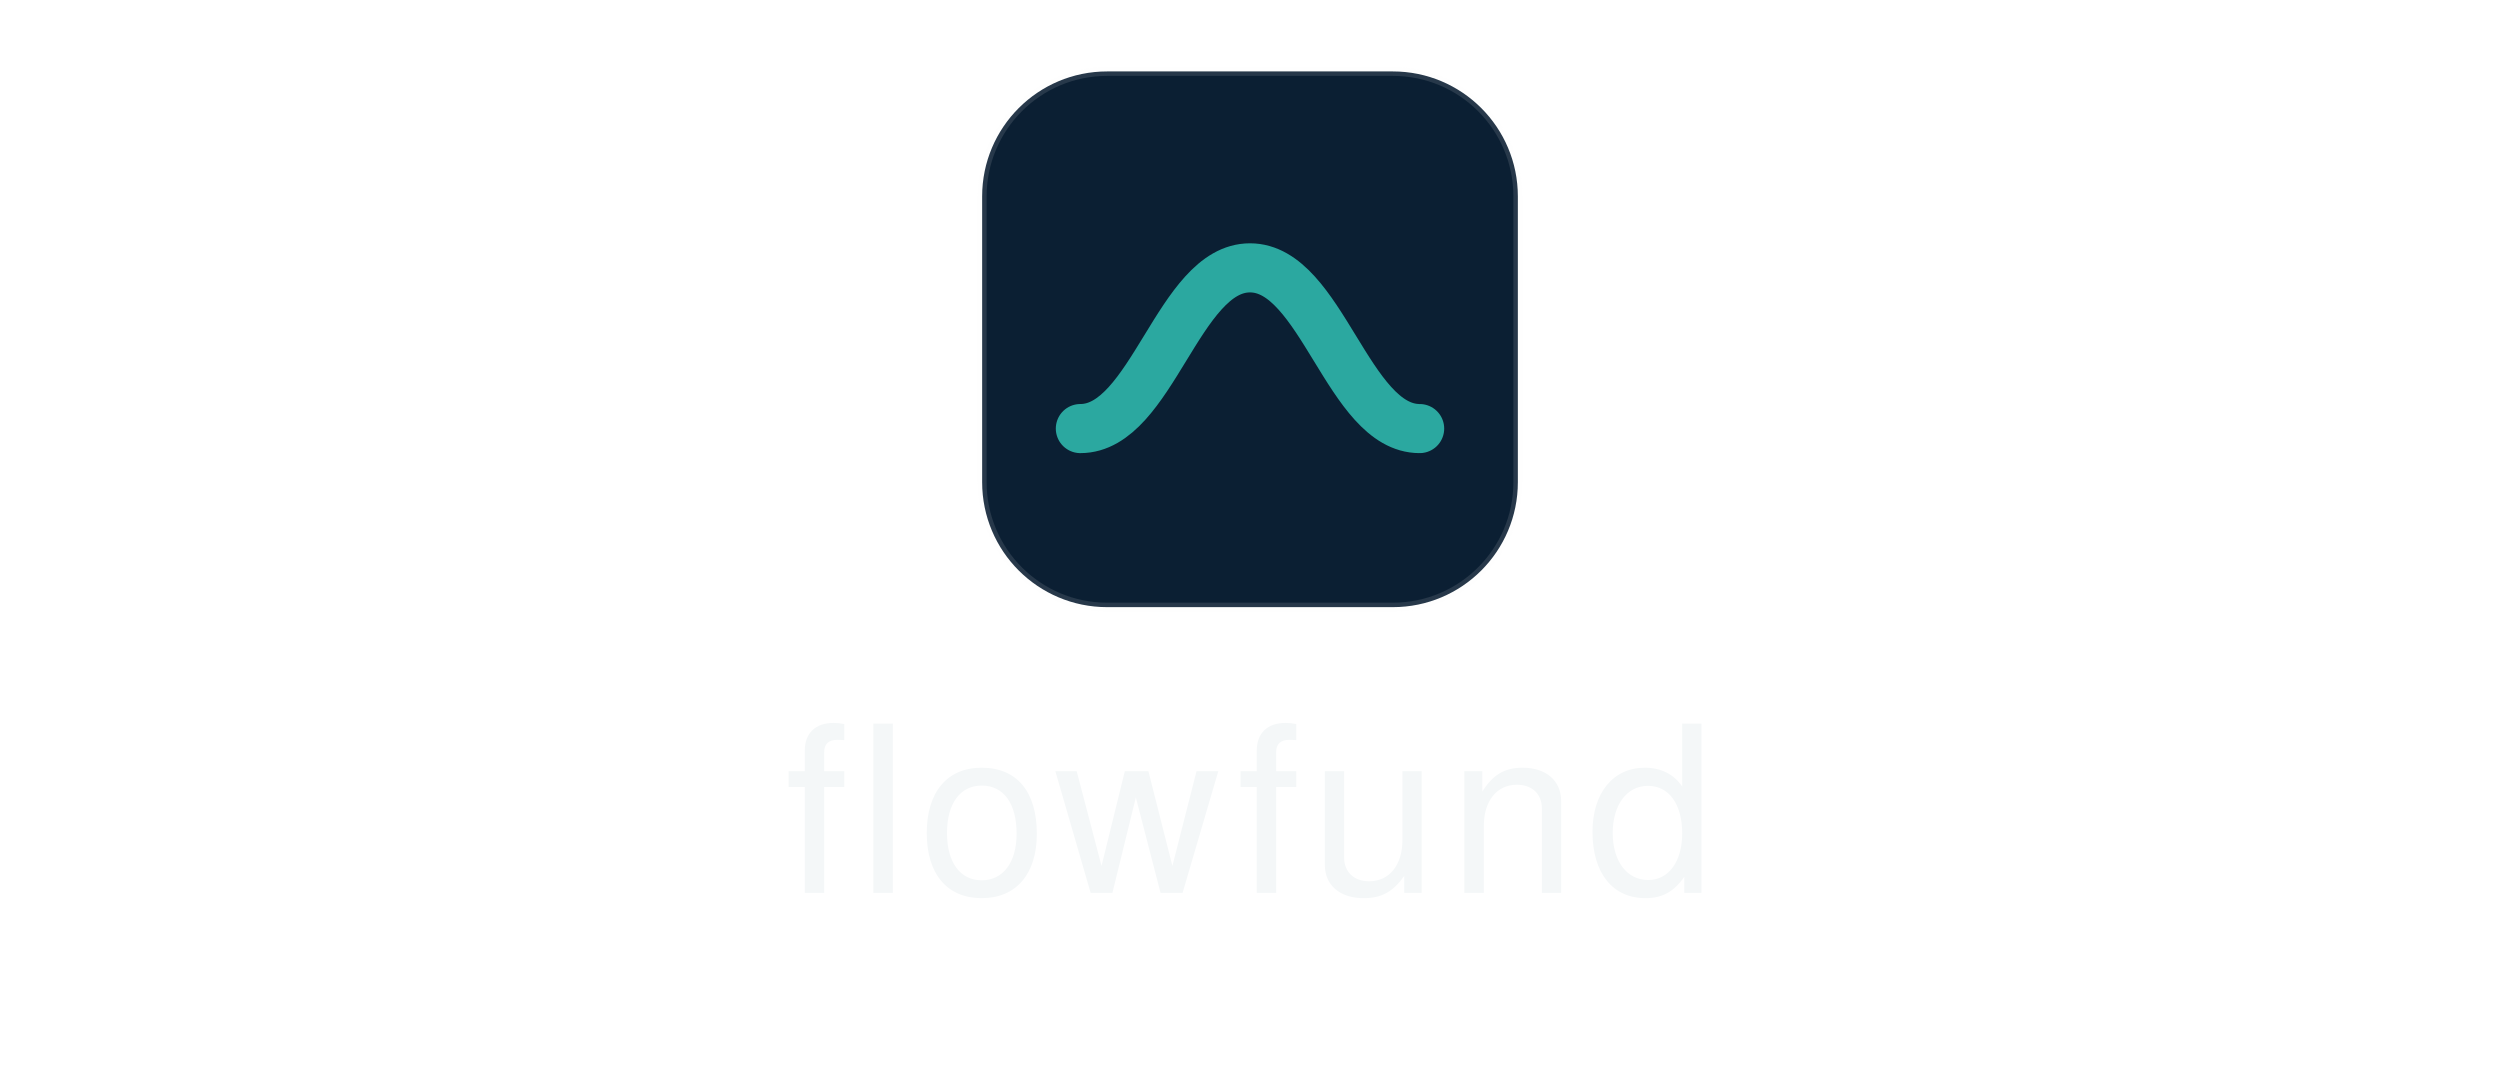
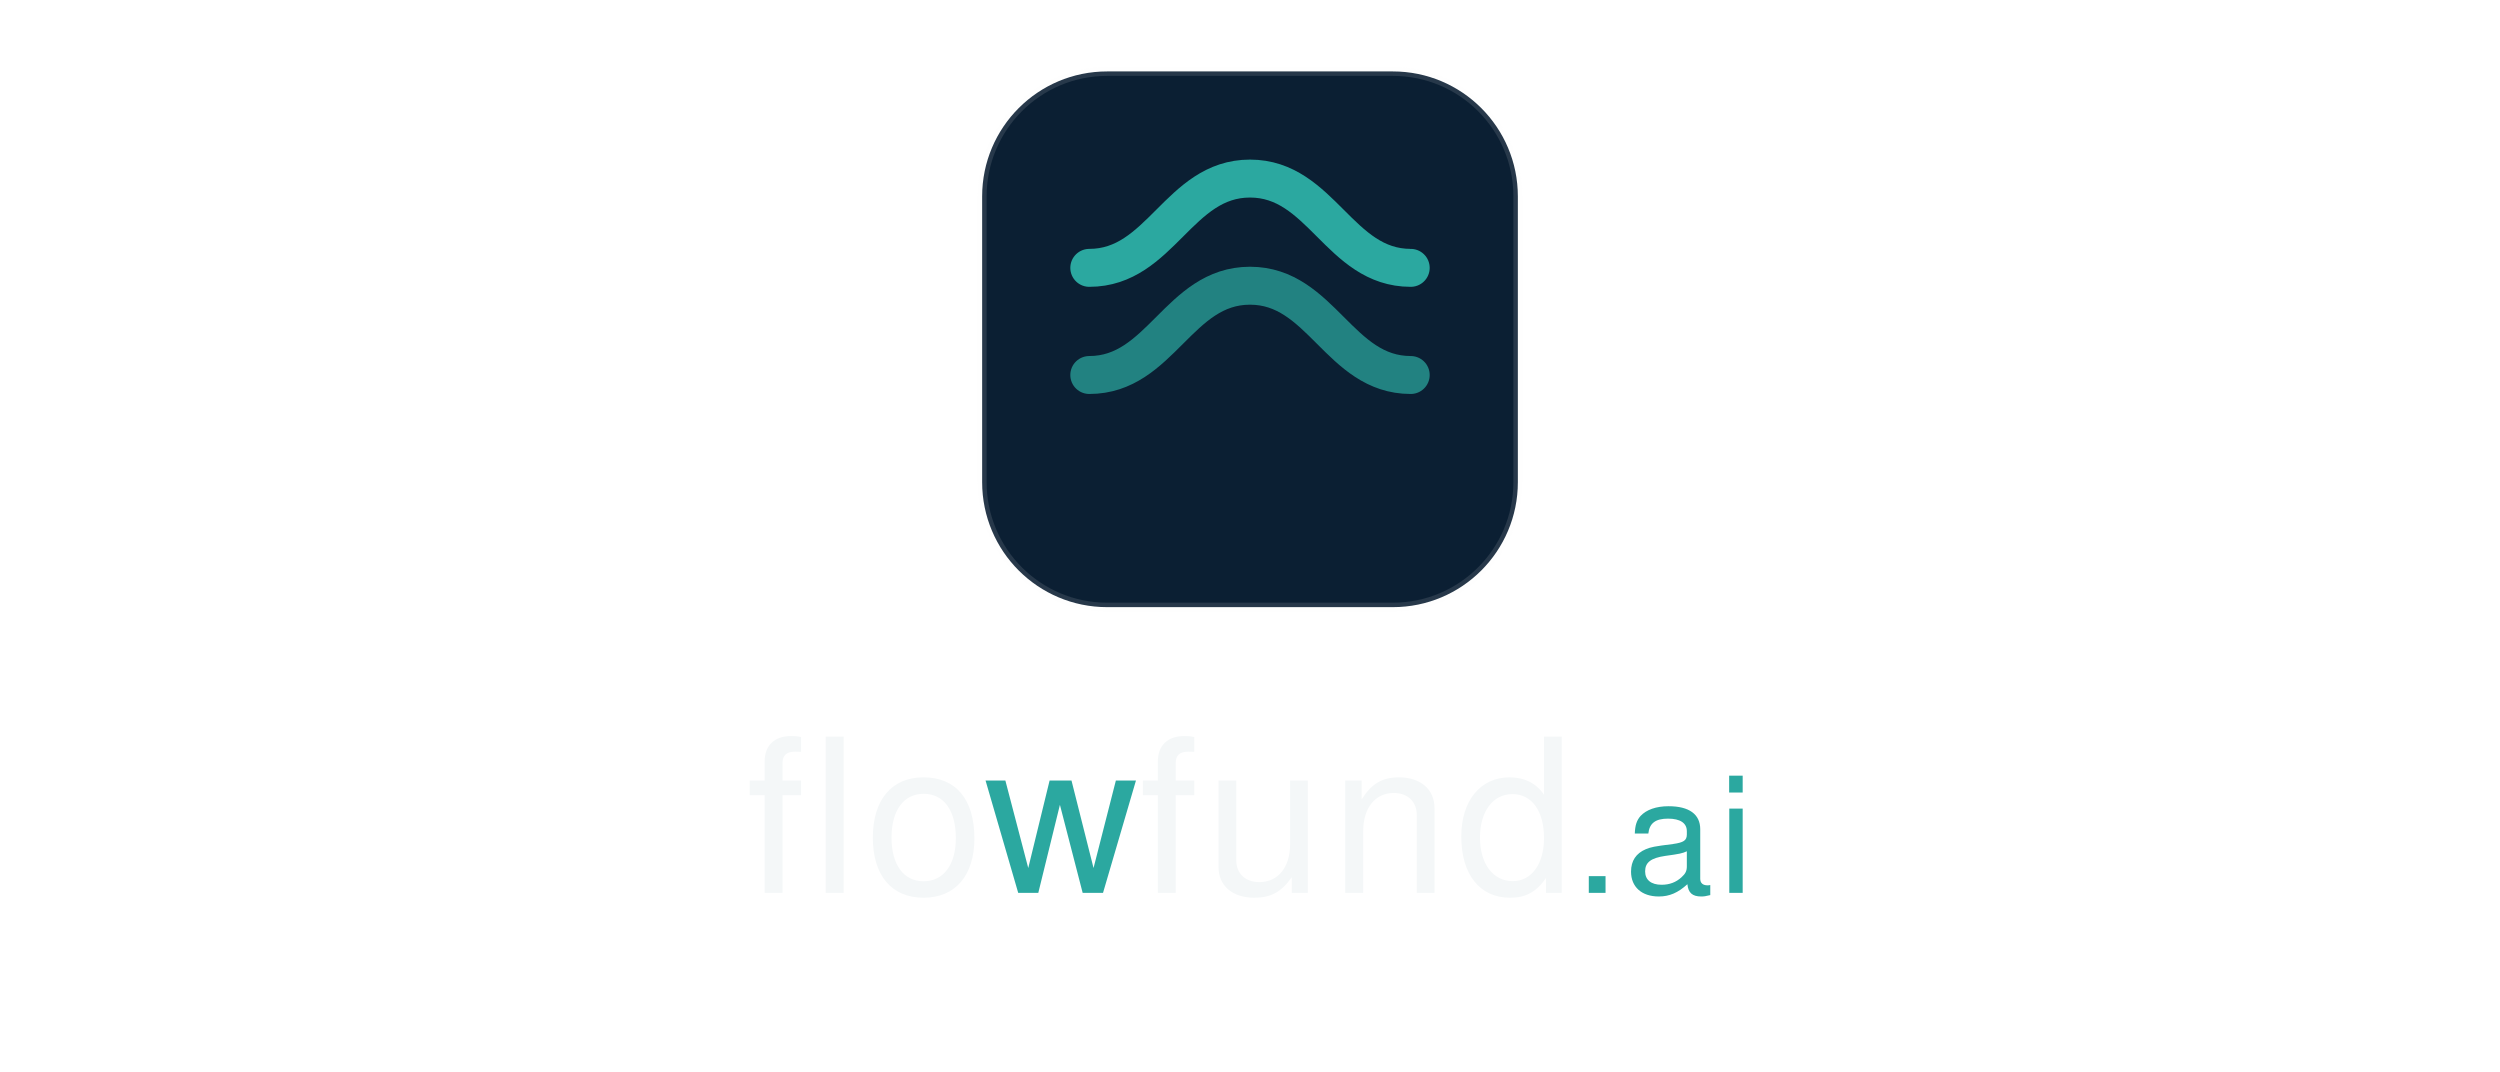
- <svg xmlns="http://www.w3.org/2000/svg" viewBox="0 0 280 120" role="img" aria-label="Flow Fund">
+ <svg xmlns="http://www.w3.org/2000/svg" viewBox="0 0 280 120" role="img" aria-label="flowfund.ai">
  <rect x="110" y="8" width="60" height="60" rx="14" fill="#0B1F33" stroke="rgba(244,247,248,0.12)" stroke-width="1" />
-   <path fill="none" stroke="#2BA8A0" stroke-width="5.5" stroke-linecap="round" stroke-linejoin="round" d="M121 48 C129 48 132 30 140 30 S151 48 159 48" />
-   <text x="140" y="100" text-anchor="middle" fill="#F4F7F8" font-family="Outfit, 'Helvetica Neue', Helvetica, Arial, sans-serif" font-size="26" font-weight="500" letter-spacing="0.04em">flowfund</text>
+   <path fill="none" stroke="#2BA8A0" stroke-width="4.25" stroke-linecap="round" stroke-linejoin="round" d="M122 30 C130 30 132 20 140 20 S150 30 158 30" />
+   <path fill="none" stroke="#2BA8A0" stroke-width="4.25" stroke-linecap="round" stroke-linejoin="round" opacity="0.72" d="M122 42 C130 42 132 32 140 32 S150 42 158 42" />
+   <text x="140" y="100" text-anchor="middle" fill="#F4F7F8" font-family="Outfit, 'Helvetica Neue', Helvetica, Arial, sans-serif" font-size="24" font-weight="500" letter-spacing="0.03em">flo<tspan fill="#2BA8A0">w</tspan>fund<tspan fill="#2BA8A0" font-weight="400" font-size="18">.ai</tspan>
+   </text>
</svg>
